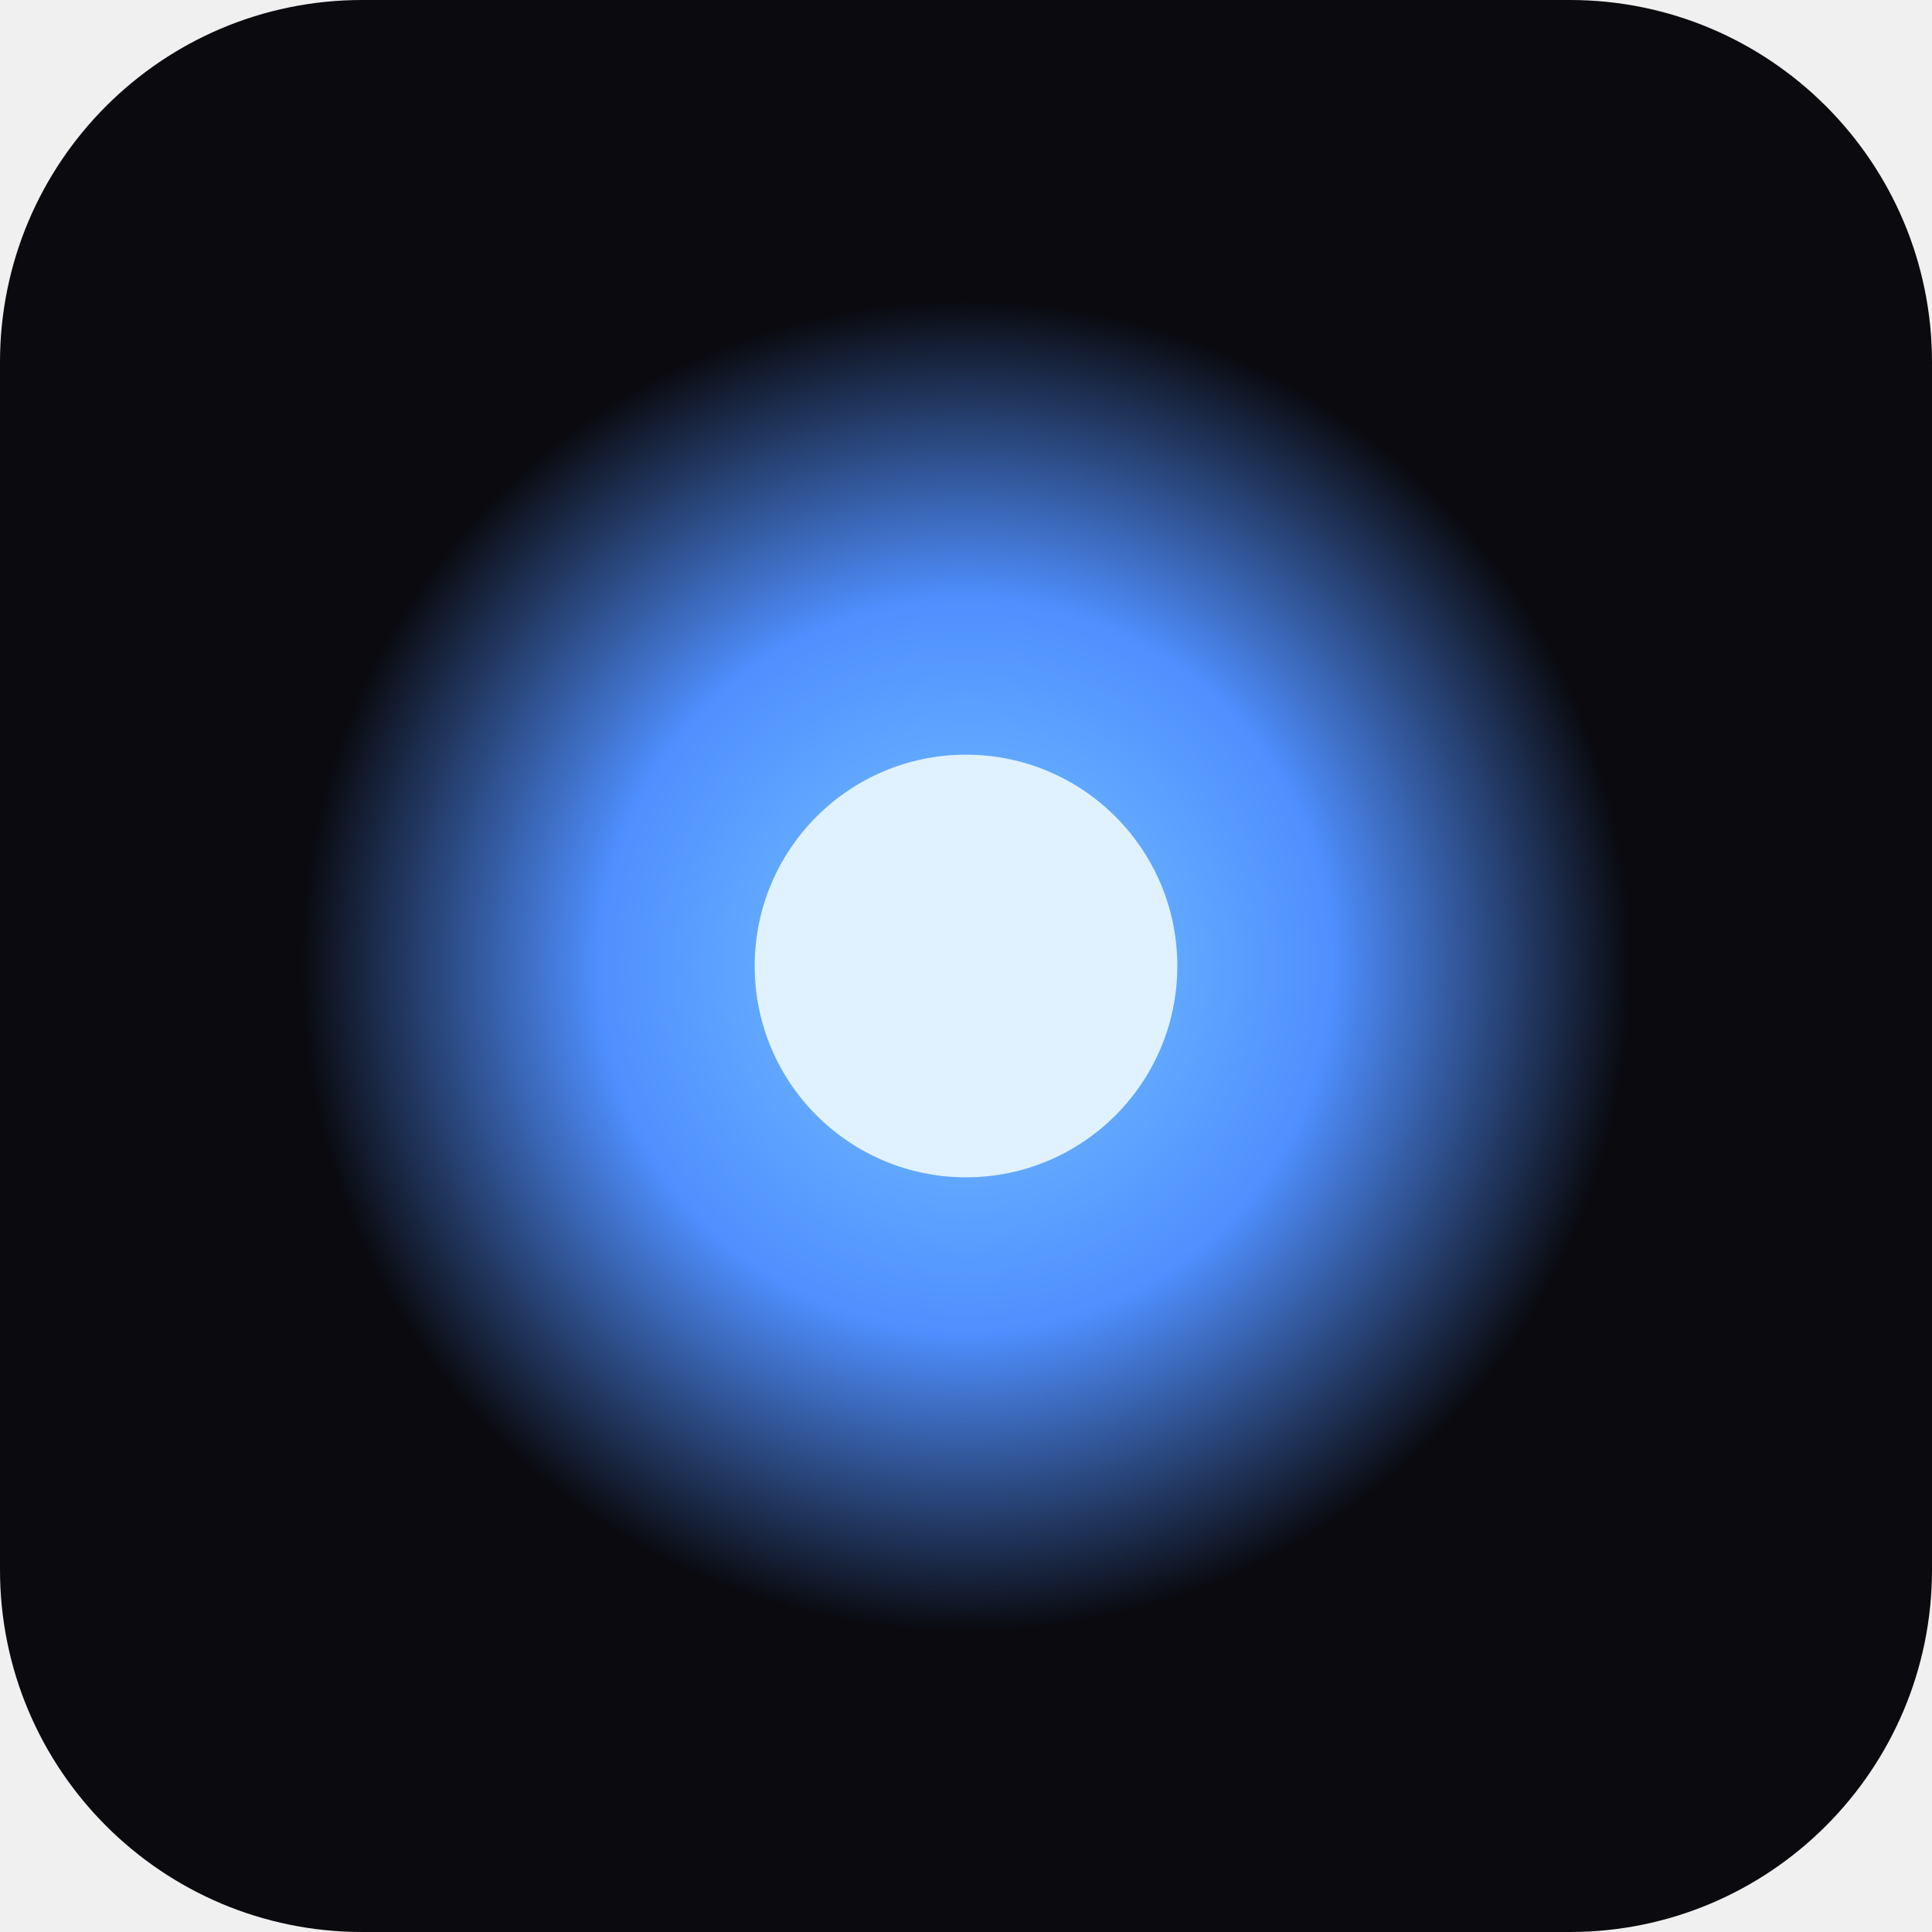
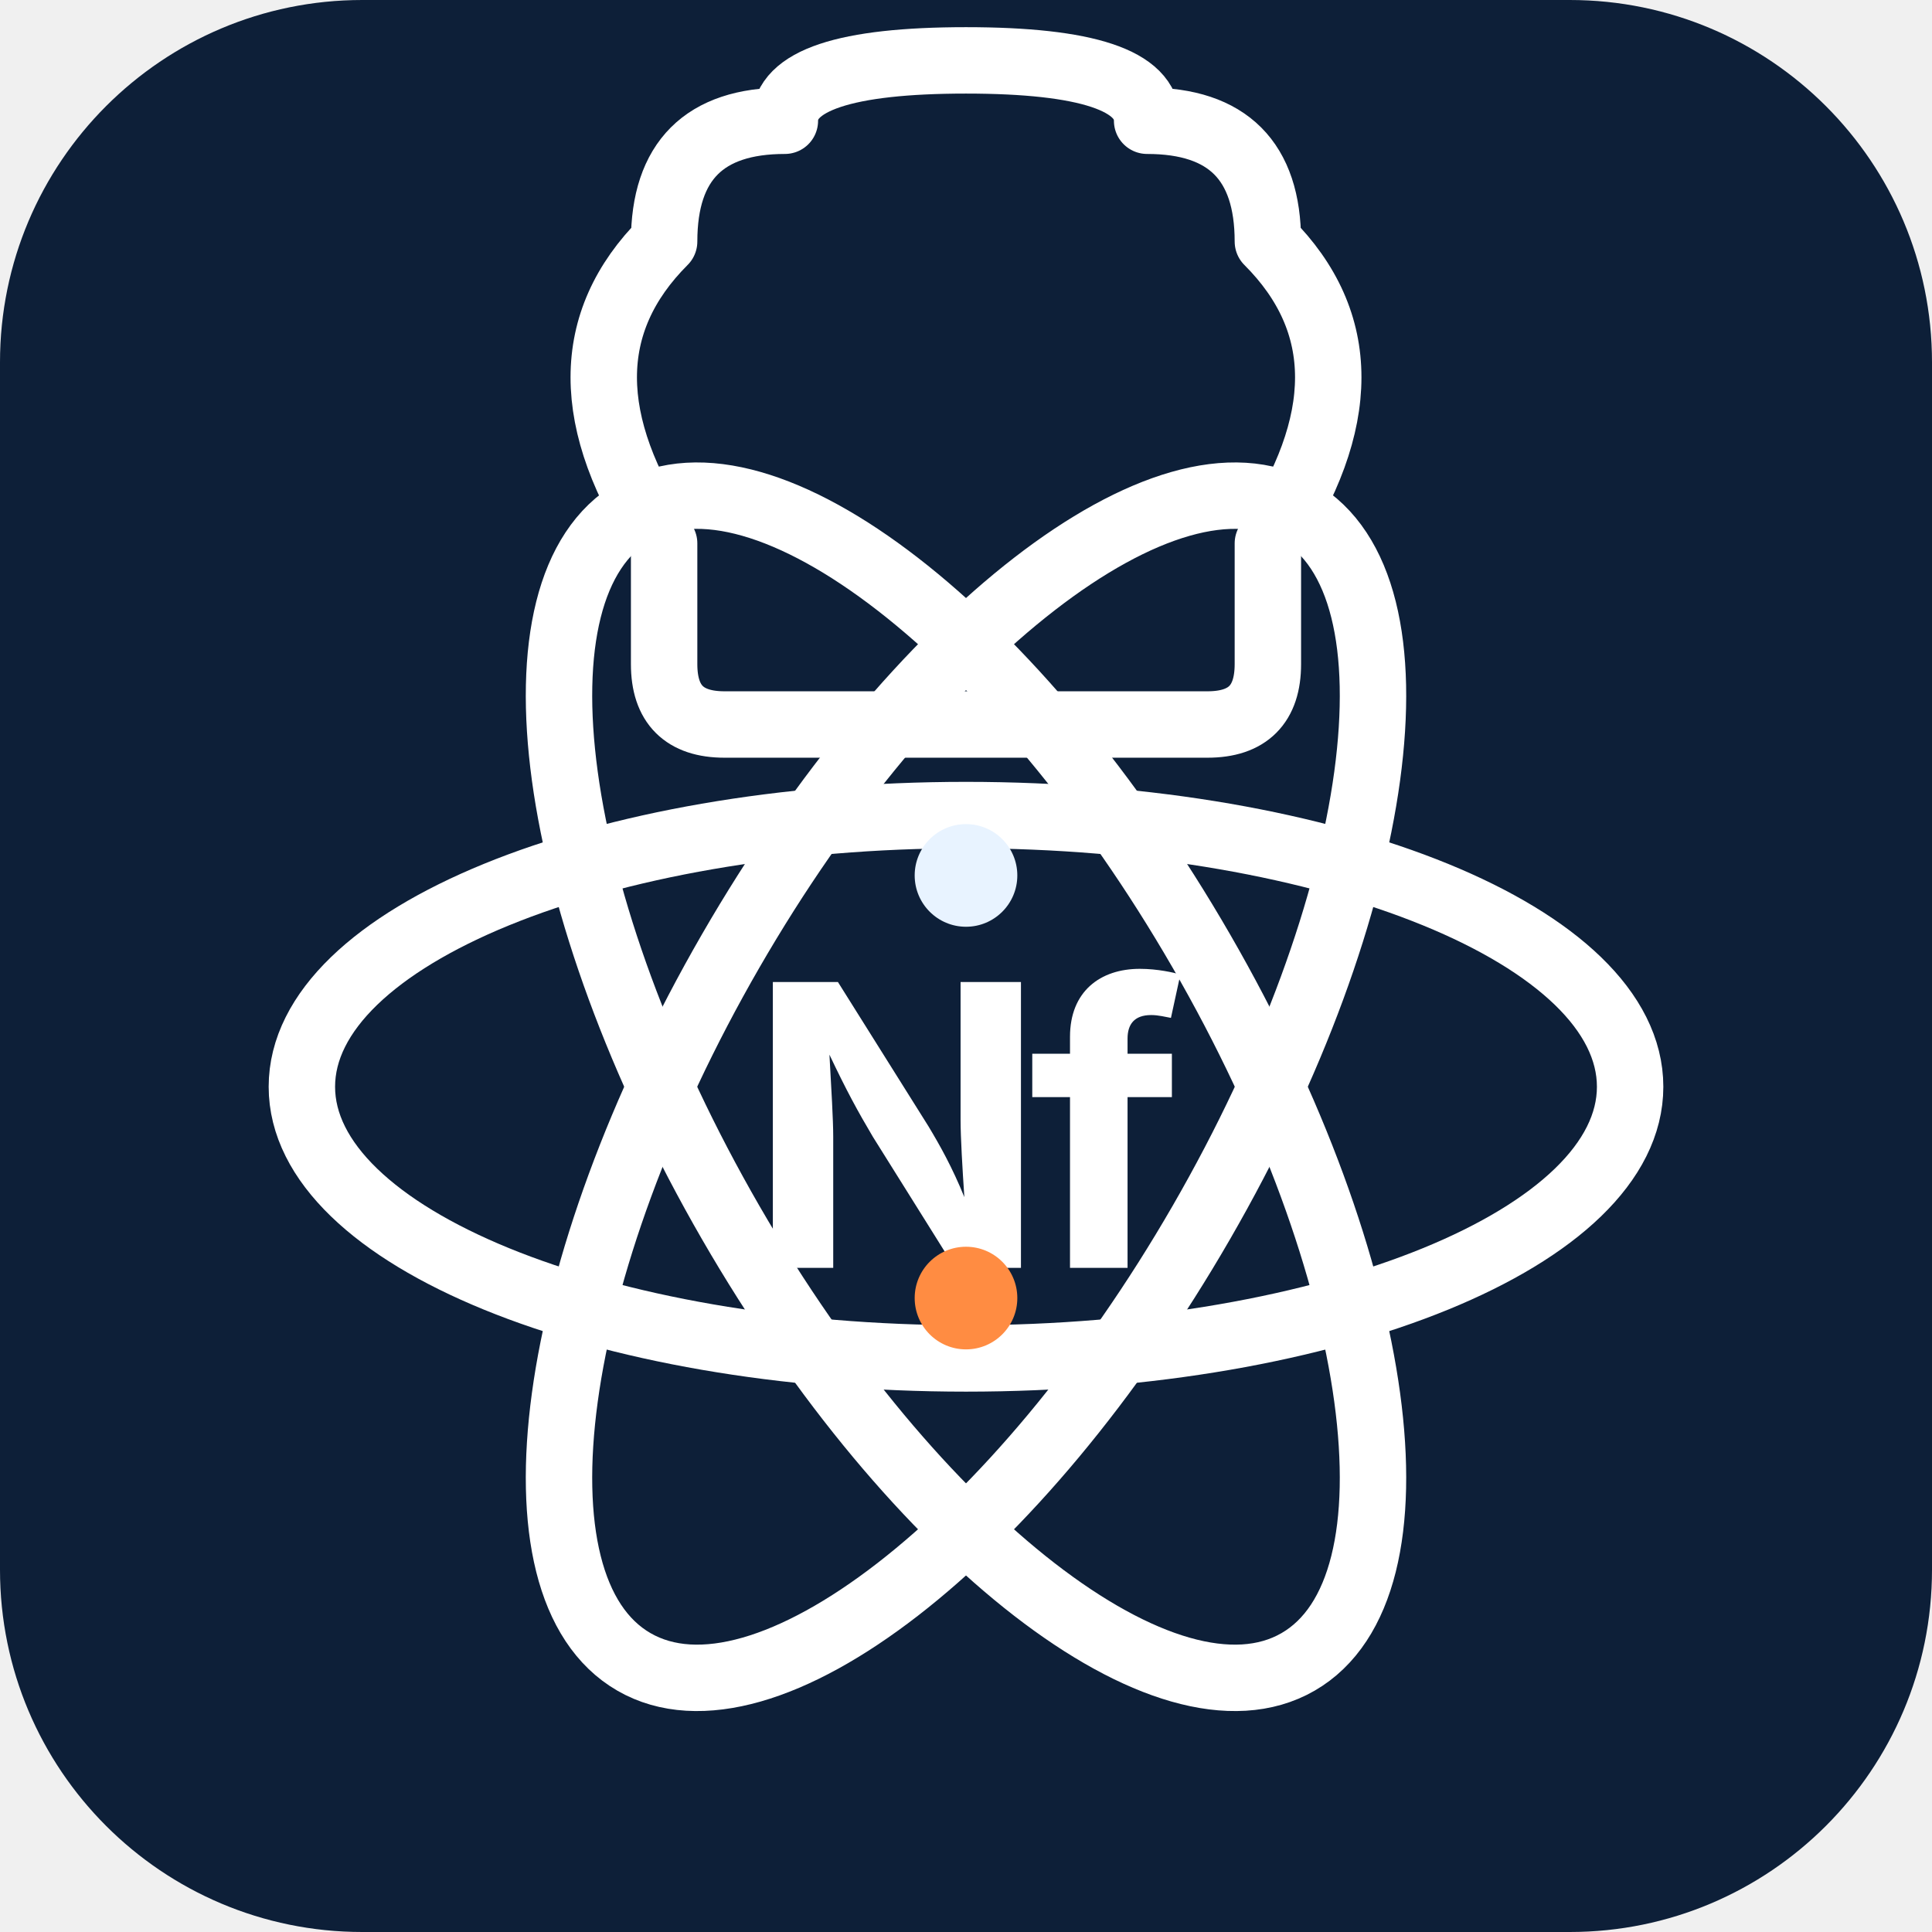
<svg xmlns="http://www.w3.org/2000/svg" viewBox="0 0 32 32">
-   <defs>
-     <radialGradient id="g" cx="50%" cy="50%" r="50%">
-       <stop offset="0%" stop-color="#79c8ff" />
-       <stop offset="55%" stop-color="#4f8fff" />
-       <stop offset="100%" stop-color="#0a0a0f" />
-     </radialGradient>
-   </defs>
-   <rect width="32" height="32" fill="#0a0a0f" rx="6" />
-   <circle cx="16" cy="16" r="11" fill="url(#g)" />
-   <circle cx="16" cy="16" r="3.5" fill="#e0f2ff" />
+   <rect width="32" height="32" fill="#0d1f38" rx="6" />
+   <g fill="none" stroke="#ffffff" stroke-width="1.1">
+     <ellipse cx="16" cy="18" rx="11" ry="4.5" />
+     <ellipse cx="16" cy="18" rx="11" ry="4.5" transform="rotate(60 16 18)" />
+     <ellipse cx="16" cy="18" rx="11" ry="4.5" transform="rotate(-60 16 18)" />
+   </g>
+   <path d="M 11 9 Q 9 6 11 4 Q 11 2 13 2 Q 13 1 16 1 Q 19 1 19 2 Q 21 2 21 4 Q 23 6 21 9 L 21 11 Q 21 12 20 12 L 12 12 Q 11 12 11 11 Z" fill="none" stroke="#ffffff" stroke-width="1.1" stroke-linejoin="round" />
+   <text x="16" y="21" text-anchor="middle" font-size="6.5" font-weight="700" fill="#ffffff" font-family="Inter, system-ui, sans-serif" letter-spacing="-0.3">Nf</text>
+   <circle cx="16" cy="14.5" r="0.85" fill="#e8f3ff" />
+   <circle cx="16" cy="21.5" r="0.85" fill="#ff8c42" />
</svg>
